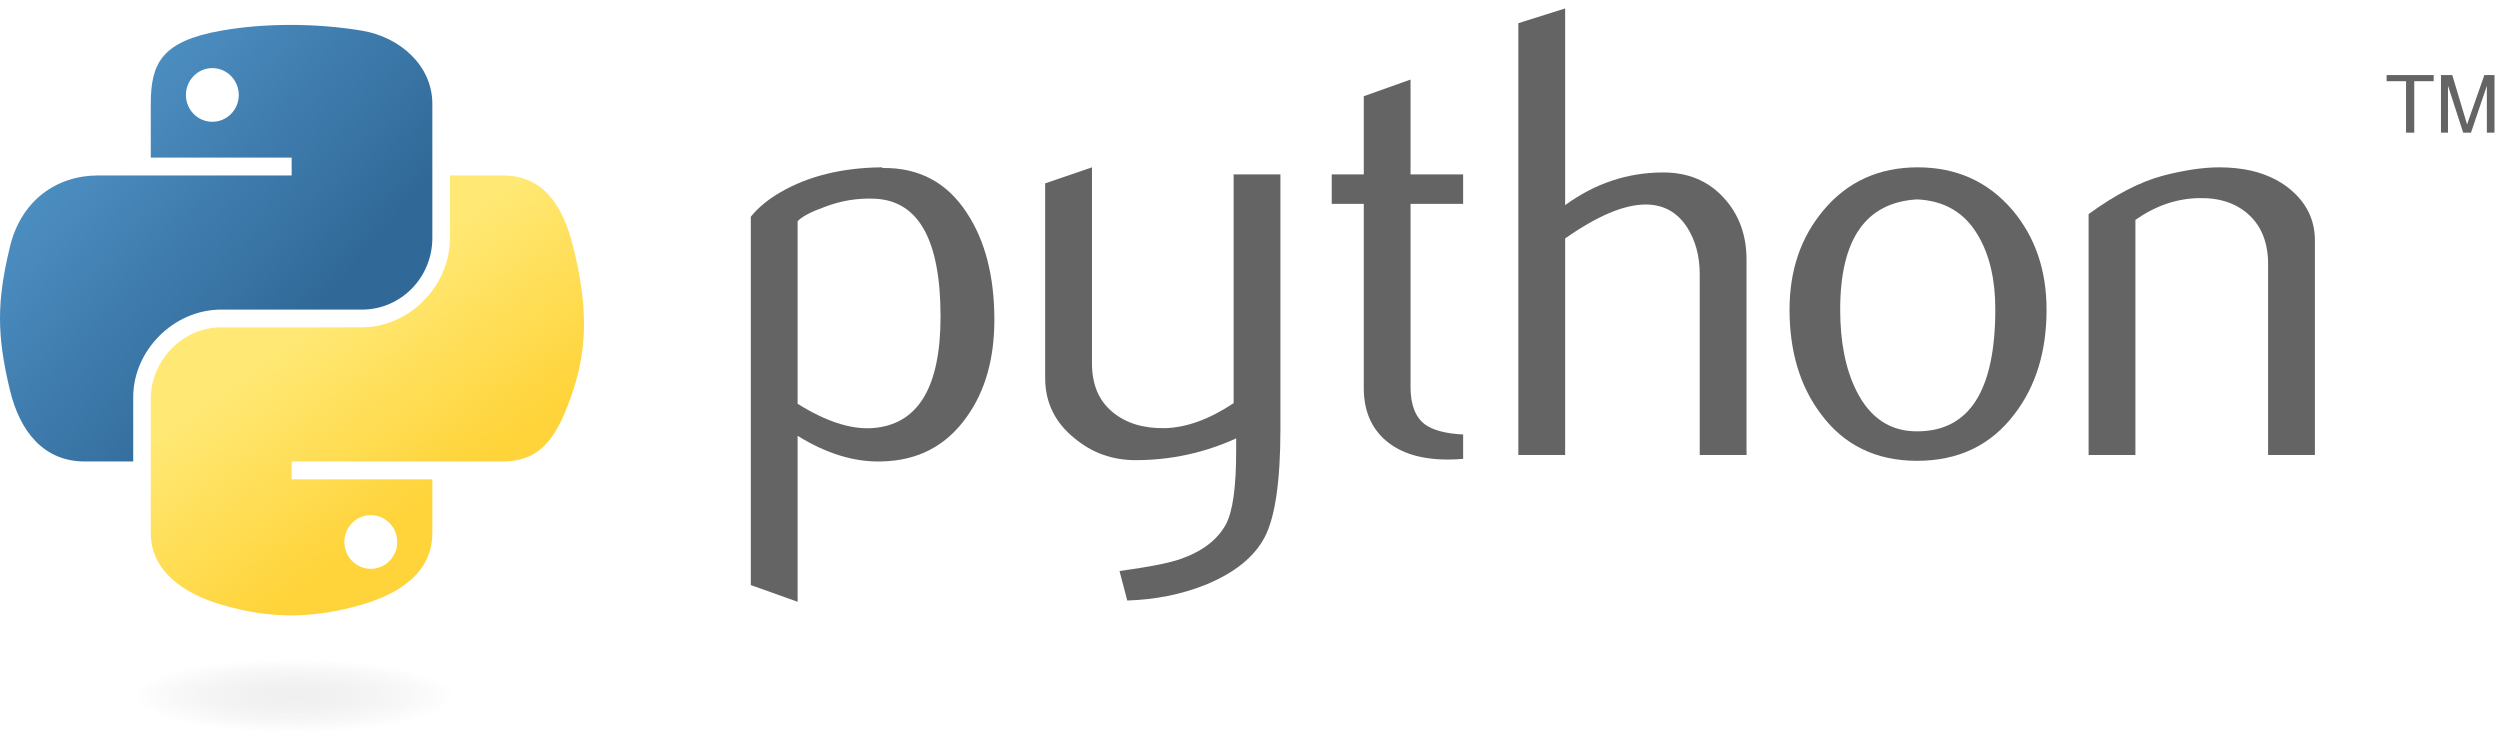
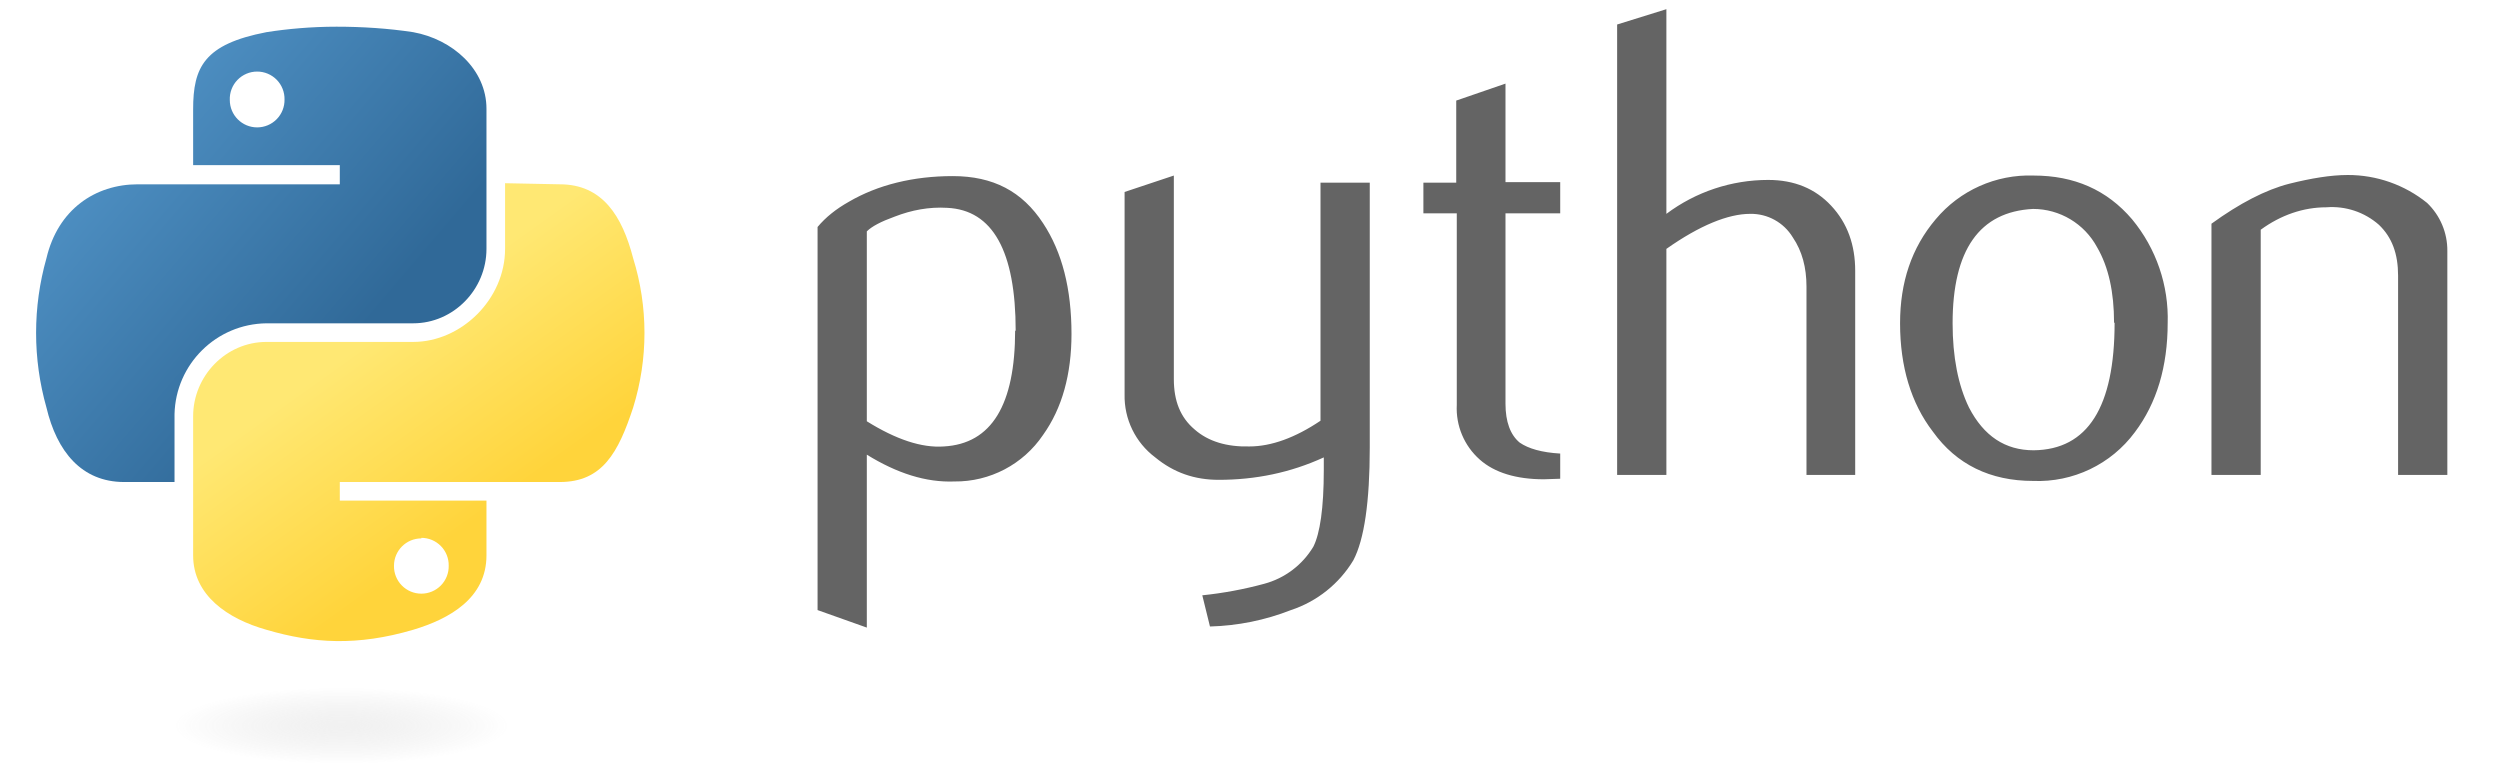
- <svg xmlns="http://www.w3.org/2000/svg" xmlns:xlink="http://www.w3.org/1999/xlink" width="125" height="37" viewBox="0 0 125 37" id="svg7667" version="1.1">
-   <defs id="defs7669">
-     <linearGradient y2="114.398" x2="135.665" y1="20.604" x1="26.649" gradientTransform="matrix(0.562541,0,0,0.567972,-9.399749,-5.305317)" gradientUnits="userSpaceOnUse" id="linearGradient1478" xlink:href="#linearGradient4689" />
-     <linearGradient id="linearGradient4689">
-       <stop id="stop4691" offset="0" style="stop-color:#5a9fd4;stop-opacity:1;" />
-       <stop id="stop4693" offset="1" style="stop-color:#306998;stop-opacity:1;" />
+ <svg xmlns="http://www.w3.org/2000/svg" xmlns:xlink="http://www.w3.org/1999/xlink" height="37" width="120">
+   <defs>
+     <linearGradient xlink:href="#a" id="d" gradientUnits="userSpaceOnUse" gradientTransform="matrix(.56254 0 0 .56797 -2.7 -5.3)" x1="26.6" y1="20.6" x2="135.7" y2="114.4" />
+     <linearGradient id="a">
+       <stop offset="0" stop-color="#5a9fd4" />
+       <stop offset="1" stop-color="#306998" />
    </linearGradient>
-     <linearGradient y2="137.273" x2="112.031" y1="192.352" x1="150.961" gradientTransform="matrix(0.562541,0,0,0.567972,-9.399749,-5.305317)" gradientUnits="userSpaceOnUse" id="linearGradient1475" xlink:href="#linearGradient4671" />
-     <linearGradient id="linearGradient4671">
-       <stop id="stop4673" offset="0" style="stop-color:#ffd43b;stop-opacity:1;" />
-       <stop id="stop4675" offset="1" style="stop-color:#ffe873;stop-opacity:1" />
+     <linearGradient xlink:href="#b" id="e" gradientUnits="userSpaceOnUse" gradientTransform="matrix(.56254 0 0 .56797 -2.7 -5.3)" x1="151" y1="192.4" x2="112" y2="137.3" />
+     <linearGradient id="b">
+       <stop offset="0" stop-color="#ffd43b" />
+       <stop offset="1" stop-color="#ffe873" />
    </linearGradient>
-     <radialGradient r="29.037" fy="132.286" fx="61.519" cy="132.286" cx="61.519" gradientTransform="matrix(2.382716e-8,-0.296405,1.43676,4.683673e-7,-128.544,150.5202)" gradientUnits="userSpaceOnUse" id="radialGradient1480" xlink:href="#linearGradient2795" />
-     <linearGradient id="linearGradient2795">
-       <stop id="stop2797" offset="0" style="stop-color:#b8b8b8;stop-opacity:0.498;" />
-       <stop id="stop2799" offset="1" style="stop-color:#7f7f7f;stop-opacity:0;" />
+     <radialGradient xlink:href="#c" id="f" gradientUnits="userSpaceOnUse" gradientTransform="matrix(0 -.23995 1.05467 0 -71.4 148.9)" cx="61.5" cy="132.3" fx="61.5" fy="132.3" r="29" />
+     <linearGradient id="c">
+       <stop offset="0" stop-color="#b8b8b8" stop-opacity=".5" />
+       <stop offset="1" stop-color="#7f7f7f" stop-opacity="0" />
    </linearGradient>
  </defs>
-   <g id="layer1" transform="translate(-546.2088,-819.1763)">
-     <g id="g4720" transform="matrix(0.2626898,0,0,0.2626898,544.74,818.7411)" style="opacity:1">
-       <path d="m 184.613,61.929 c 0,-14.562 -4.152,-22.038 -12.457,-22.448 -3.304,-0.156 -6.531,0.37 -9.669,1.589 -2.505,0.897 -4.191,1.784 -5.078,2.68 l 0,34.758 c 5.312,3.334 10.03,4.883 14.143,4.64 8.704,-0.575 13.061,-7.642 13.061,-21.219 z m 10.244,0.604 c 0,7.398 -1.735,13.539 -5.224,18.422 -3.889,5.527 -9.279,8.373 -16.17,8.529 -5.195,0.166 -10.546,-1.462 -16.053,-4.874 l 0,31.59 -8.909,-3.178 0,-70.121 c 1.462,-1.793 3.343,-3.333 5.624,-4.64 5.302,-3.09 11.745,-4.679 19.328,-4.757 l 0.127,0.127 c 6.93,-0.088 12.272,2.758 16.024,8.529 3.499,5.293 5.254,12.077 5.254,20.371 z" style="fill:#646464;fill-opacity:1" id="path46" />
-       <path d="m 249.305,83.266 c 0,9.923 -0.994,16.794 -2.983,20.615 -1.998,3.821 -5.8,6.872 -11.414,9.143 -4.552,1.793 -9.474,2.768 -14.757,2.934 l -1.472,-5.614 c 5.371,-0.731 9.153,-1.462 11.346,-2.193 4.318,-1.462 7.281,-3.704 8.909,-6.706 1.306,-2.447 1.949,-7.115 1.949,-14.026 l 0,-2.32 c -6.092,2.768 -12.476,4.143 -19.153,4.143 -4.386,0 -8.256,-1.374 -11.589,-4.143 -3.743,-3.012 -5.614,-6.833 -5.614,-11.463 l 0,-37.078 8.909,-3.051 0,37.322 c 0,3.987 1.287,7.057 3.86,9.211 2.573,2.154 5.907,3.187 9.991,3.109 4.084,-0.088 8.46,-1.667 13.11,-4.757 l 0,-43.54 8.909,0 0,48.414 z" style="fill:#646464;fill-opacity:1" id="path48" />
-       <path d="m 284.082,88.997 c -1.062,0.088 -2.037,0.127 -2.934,0.127 -5.039,0 -8.967,-1.199 -11.774,-3.606 -2.797,-2.408 -4.201,-5.731 -4.201,-9.971 l 0,-35.09 -6.102,0 0,-5.605 6.102,0 0,-14.884 8.899,-3.168 0,18.052 10.01,0 0,5.605 -10.01,0 0,34.846 c 0,3.343 0.897,5.712 2.69,7.096 1.54,1.14 3.987,1.793 7.32,1.959 l 0,4.64 z" style="fill:#646464;fill-opacity:1" id="path50" />
-       <path d="m 338.023,88.266 -8.909,0 0,-34.388 c 0,-3.499 -0.819,-6.511 -2.447,-9.026 -1.881,-2.846 -4.493,-4.269 -7.846,-4.269 -4.084,0 -9.192,2.154 -15.322,6.462 l 0,41.22 -8.909,0 0,-82.197 8.909,-2.807 0,37.439 c 5.692,-4.143 11.911,-6.219 18.666,-6.219 4.718,0 8.538,1.589 11.463,4.757 2.934,3.168 4.396,7.115 4.396,11.833 l 0,37.195 0,0 z" style="fill:#646464;fill-opacity:1" id="path52" />
-       <path d="m 385.374,60.526 c 0,-5.595 -1.062,-10.215 -3.178,-13.87 -2.515,-4.454 -6.423,-6.803 -11.706,-7.047 -9.767,0.565 -14.64,7.564 -14.64,20.976 0,6.15 1.014,11.287 3.061,15.41 2.612,5.254 6.531,7.846 11.755,7.759 9.806,-0.078 14.708,-7.817 14.708,-23.227 z m 9.757,0.058 c 0,7.963 -2.037,14.591 -6.102,19.884 -4.474,5.926 -10.654,8.899 -18.539,8.899 -7.817,0 -13.909,-2.973 -18.305,-8.899 -3.987,-5.293 -5.975,-11.921 -5.975,-19.884 0,-7.486 2.154,-13.782 6.462,-18.909 4.552,-5.439 10.537,-8.168 17.935,-8.168 7.398,0 13.422,2.729 18.061,8.168 4.308,5.127 6.462,11.424 6.462,18.909 z" style="fill:#646464;fill-opacity:1" id="path54" />
-       <path d="m 446.206,88.266 -8.909,0 0,-36.337 c 0,-3.987 -1.199,-7.096 -3.597,-9.338 -2.398,-2.232 -5.595,-3.314 -9.581,-3.226 -4.23,0.078 -8.256,1.462 -12.077,4.143 l 0,44.759 -8.909,0 0,-45.86 c 5.127,-3.733 9.845,-6.17 14.153,-7.31 4.065,-1.062 7.651,-1.589 10.741,-1.589 2.115,0 4.104,0.205 5.975,0.614 3.499,0.809 6.345,2.31 8.538,4.513 2.447,2.437 3.665,5.361 3.665,8.782 l 0,40.85 z" style="fill:#646464;fill-opacity:1" id="path56" />
-       <path id="path1948" d="m 60.51,6.398 c -4.584,0.021 -8.961,0.412 -12.812,1.094 C 36.351,9.496 34.291,13.692 34.291,21.429 l 0,10.219 26.812,0 0,3.406 -26.812,0 -10.062,0 c -7.792,0 -14.616,4.684 -16.75,13.594 -2.462,10.213 -2.571,16.586 0,27.25 1.906,7.938 6.458,13.594 14.25,13.594 l 9.219,0 0,-12.25 c 0,-8.85 7.657,-16.656 16.75,-16.656 l 26.781,0 c 7.455,0 13.406,-6.138 13.406,-13.625 l 0,-25.531 c 0,-7.266 -6.13,-12.725 -13.406,-13.938 -4.606,-0.767 -9.385,-1.115 -13.969,-1.094 z m -14.5,8.219 c 2.77,0 5.031,2.299 5.031,5.125 -2e-6,2.816 -2.262,5.094 -5.031,5.094 -2.779,-1e-6 -5.031,-2.277 -5.031,-5.094 -1e-6,-2.826 2.252,-5.125 5.031,-5.125 z" style="fill:url(#linearGradient1478);fill-opacity:1" />
-       <path id="path1950" d="m 91.229,35.054 0,11.906 c 0,9.231 -7.826,17 -16.75,17 l -26.781,0 c -7.336,0 -13.406,6.278 -13.406,13.625 l 0,25.531 c 0,7.266 6.319,11.54 13.406,13.625 8.487,2.496 16.626,2.947 26.781,0 6.75,-1.954 13.406,-5.888 13.406,-13.625 l 0,-10.219 -26.781,0 0,-3.406 26.781,0 13.406,0 c 7.792,0 10.696,-5.435 13.406,-13.594 2.799,-8.399 2.68,-16.476 0,-27.25 -1.926,-7.757 -5.604,-13.594 -13.406,-13.594 l -10.063,0 z m -15.062,64.656 c 2.779,3e-6 5.031,2.277 5.031,5.094 -2e-6,2.826 -2.252,5.125 -5.031,5.125 -2.77,0 -5.031,-2.299 -5.031,-5.125 2e-6,-2.816 2.262,-5.094 5.031,-5.094 z" style="fill:url(#linearGradient1475);fill-opacity:1" />
-       <path id="text3004" style="font-style:normal;font-weight:normal;font-size:15.164px;line-height:125%;font-family:'Bitstream Vera Sans';fill:#646464;fill-opacity:1;stroke:none;stroke-width:1px;stroke-linecap:butt;stroke-linejoin:miter;stroke-opacity:1" d="m 463.554,26.909 1.562,0 0,-9.796 3.7,0 0,-1.168 -8.962,0 0,1.168 3.7,0 0,9.796 m 6.647,0 1.334,0 0,-8.947 2.896,8.946 1.486,0 3.018,-8.916 0,8.917 1.456,0 0,-10.964 -1.926,0 -3.298,9.393 -2.813,-9.393 -2.153,0 0,10.964" />
-       <ellipse transform="matrix(0.73406,0,0,0.809524,16.24958,27.00935)" id="path1894" style="opacity:0.444;fill:url(#radialGradient1480);fill-opacity:1;fill-rule:nonzero;stroke:none;stroke-width:20;stroke-miterlimit:4;stroke-dasharray:none;stroke-opacity:1" cx="61.519" cy="132.286" rx="48.948" ry="8.607" />
-     </g>
+   <g transform="matrix(.26269 0 0 .26269 -1.5 -.4)">
+     <path d="M191.3 62c0-14.6-4.2-22.1-12.5-22.5-3.3-.2-6.5.4-9.6 1.6-2.5.9-4.2 1.8-5.1 2.7v34.7c5.3 3.3 10 4.9 14.1 4.6 8.7-.5 13-7.6 13-21.2zm10.2.5c0 7.4-1.7 13.6-5.2 18.5a19.3 19.3 0 0 1-16.2 8.5c-5.2.2-10.5-1.5-16-4.9v31.6l-9-3.2V43c1.5-1.8 3.4-3.3 5.7-4.6 5.3-3.1 11.8-4.7 19-4.7 7.4 0 12.7 2.8 16.5 8.6 3.5 5.3 5.2 12 5.2 20.3zM256 83.3c0 9.9-1 16.8-3 20.6a21 21 0 0 1-11.4 9.1 43.7 43.7 0 0 1-14.8 3l-1.4-5.7a71 71 0 0 0 11.3-2.1 15 15 0 0 0 9-6.8c1.2-2.4 1.9-7 1.9-14v-2.3c-6.1 2.8-12.5 4.1-19.2 4.1-4.4 0-8.2-1.3-11.6-4.1a14 14 0 0 1-5.6-11.5v-37l9-3v37.2c0 4 1.2 7 3.8 9.2 2.5 2.2 5.9 3.2 10 3.1 4 0 8.4-1.6 13-4.7V34.9h9zM290.8 89l-3 .1c-5 0-9-1.2-11.7-3.6a12.5 12.5 0 0 1-4.2-10v-35h-6.1v-5.6h6v-15l9-3.1v18h10v5.7h-10v34.8c0 3.3.9 5.7 2.6 7.1 1.6 1.1 4 1.8 7.4 2zM344.7 88.3h-8.9V53.9c0-3.5-.8-6.5-2.5-9a8.9 8.9 0 0 0-7.8-4.3c-4 0-9.2 2.1-15.3 6.4v41.3h-9V6l9-2.8v37.4a31 31 0 0 1 18.6-6.2c4.8 0 8.6 1.6 11.5 4.7 3 3.2 4.4 7.2 4.4 11.9zM392 60.5c0-5.6-1-10.2-3.1-13.8a13.3 13.3 0 0 0-11.7-7c-9.8.5-14.7 7.5-14.7 20.9 0 6.1 1 11.3 3 15.4 2.7 5.2 6.6 7.8 11.8 7.8 9.9-.1 14.8-7.9 14.8-23.3zm9.8 0c0 8-2 14.7-6 20a22 22 0 0 1-18.6 8.9c-7.8 0-14-3-18.3-9-4-5.2-6-11.9-6-19.8 0-7.5 2.1-13.8 6.5-19a22.3 22.3 0 0 1 17.9-8c7.4 0 13.4 2.6 18 8a28.4 28.4 0 0 1 6.5 19zM452.9 88.3h-9V51.9c0-4-1.1-7-3.5-9.3a13 13 0 0 0-9.6-3.2c-4.2 0-8.3 1.4-12 4.1v44.8h-9V42.4c5.1-3.7 9.9-6.2 14.2-7.3 4-1 7.6-1.6 10.7-1.6a23 23 0 0 1 14.5 5.1 12 12 0 0 1 3.7 8.8z" fill="#646464" />
+     <path d="M67.2 6.4c-4.6 0-9 .4-12.8 1C43 9.6 41 13.8 41 21.5v10.2h26.8v3.5H30.9c-7.8 0-14.6 4.6-16.7 13.5a50.1 50.1 0 0 0 0 27.3c1.9 8 6.4 13.6 14.2 13.6h9.2V77.2a17 17 0 0 1 16.8-16.6h26.8c7.4 0 13.4-6.2 13.4-13.6V21.4c0-7.2-6.2-12.7-13.4-14-4.6-.7-9.4-1-14-1zm-14.5 8.2a5 5 0 0 1 5 5.1 5 5 0 0 1-5 5.1 5 5 0 0 1-5-5 5 5 0 0 1 5-5.2z" fill="url(#d)" />
+     <path d="M98 35v12c0 9.2-8 17-16.8 17H54.4C47 64 41 70.2 41 77.6V103c0 7.3 6.3 11.6 13.4 13.6 8.5 2.5 16.6 3 26.8 0 6.7-2 13.4-5.8 13.4-13.6V93H67.8v-3.4H108c7.8 0 10.7-5.4 13.4-13.6a46 46 0 0 0 0-27.3c-2-7.7-5.6-13.5-13.4-13.5zM82.7 99.8a5 5 0 0 1 5 5.1 5 5 0 0 1-5 5.1 5 5 0 0 1-5-5.1 5 5 0 0 1 5-5z" fill="url(#e)" />
+     <ellipse ry="7" rx="35.9" cy="134.1" cx="68.1" opacity=".4" fill="url(#f)" />
  </g>
</svg>
